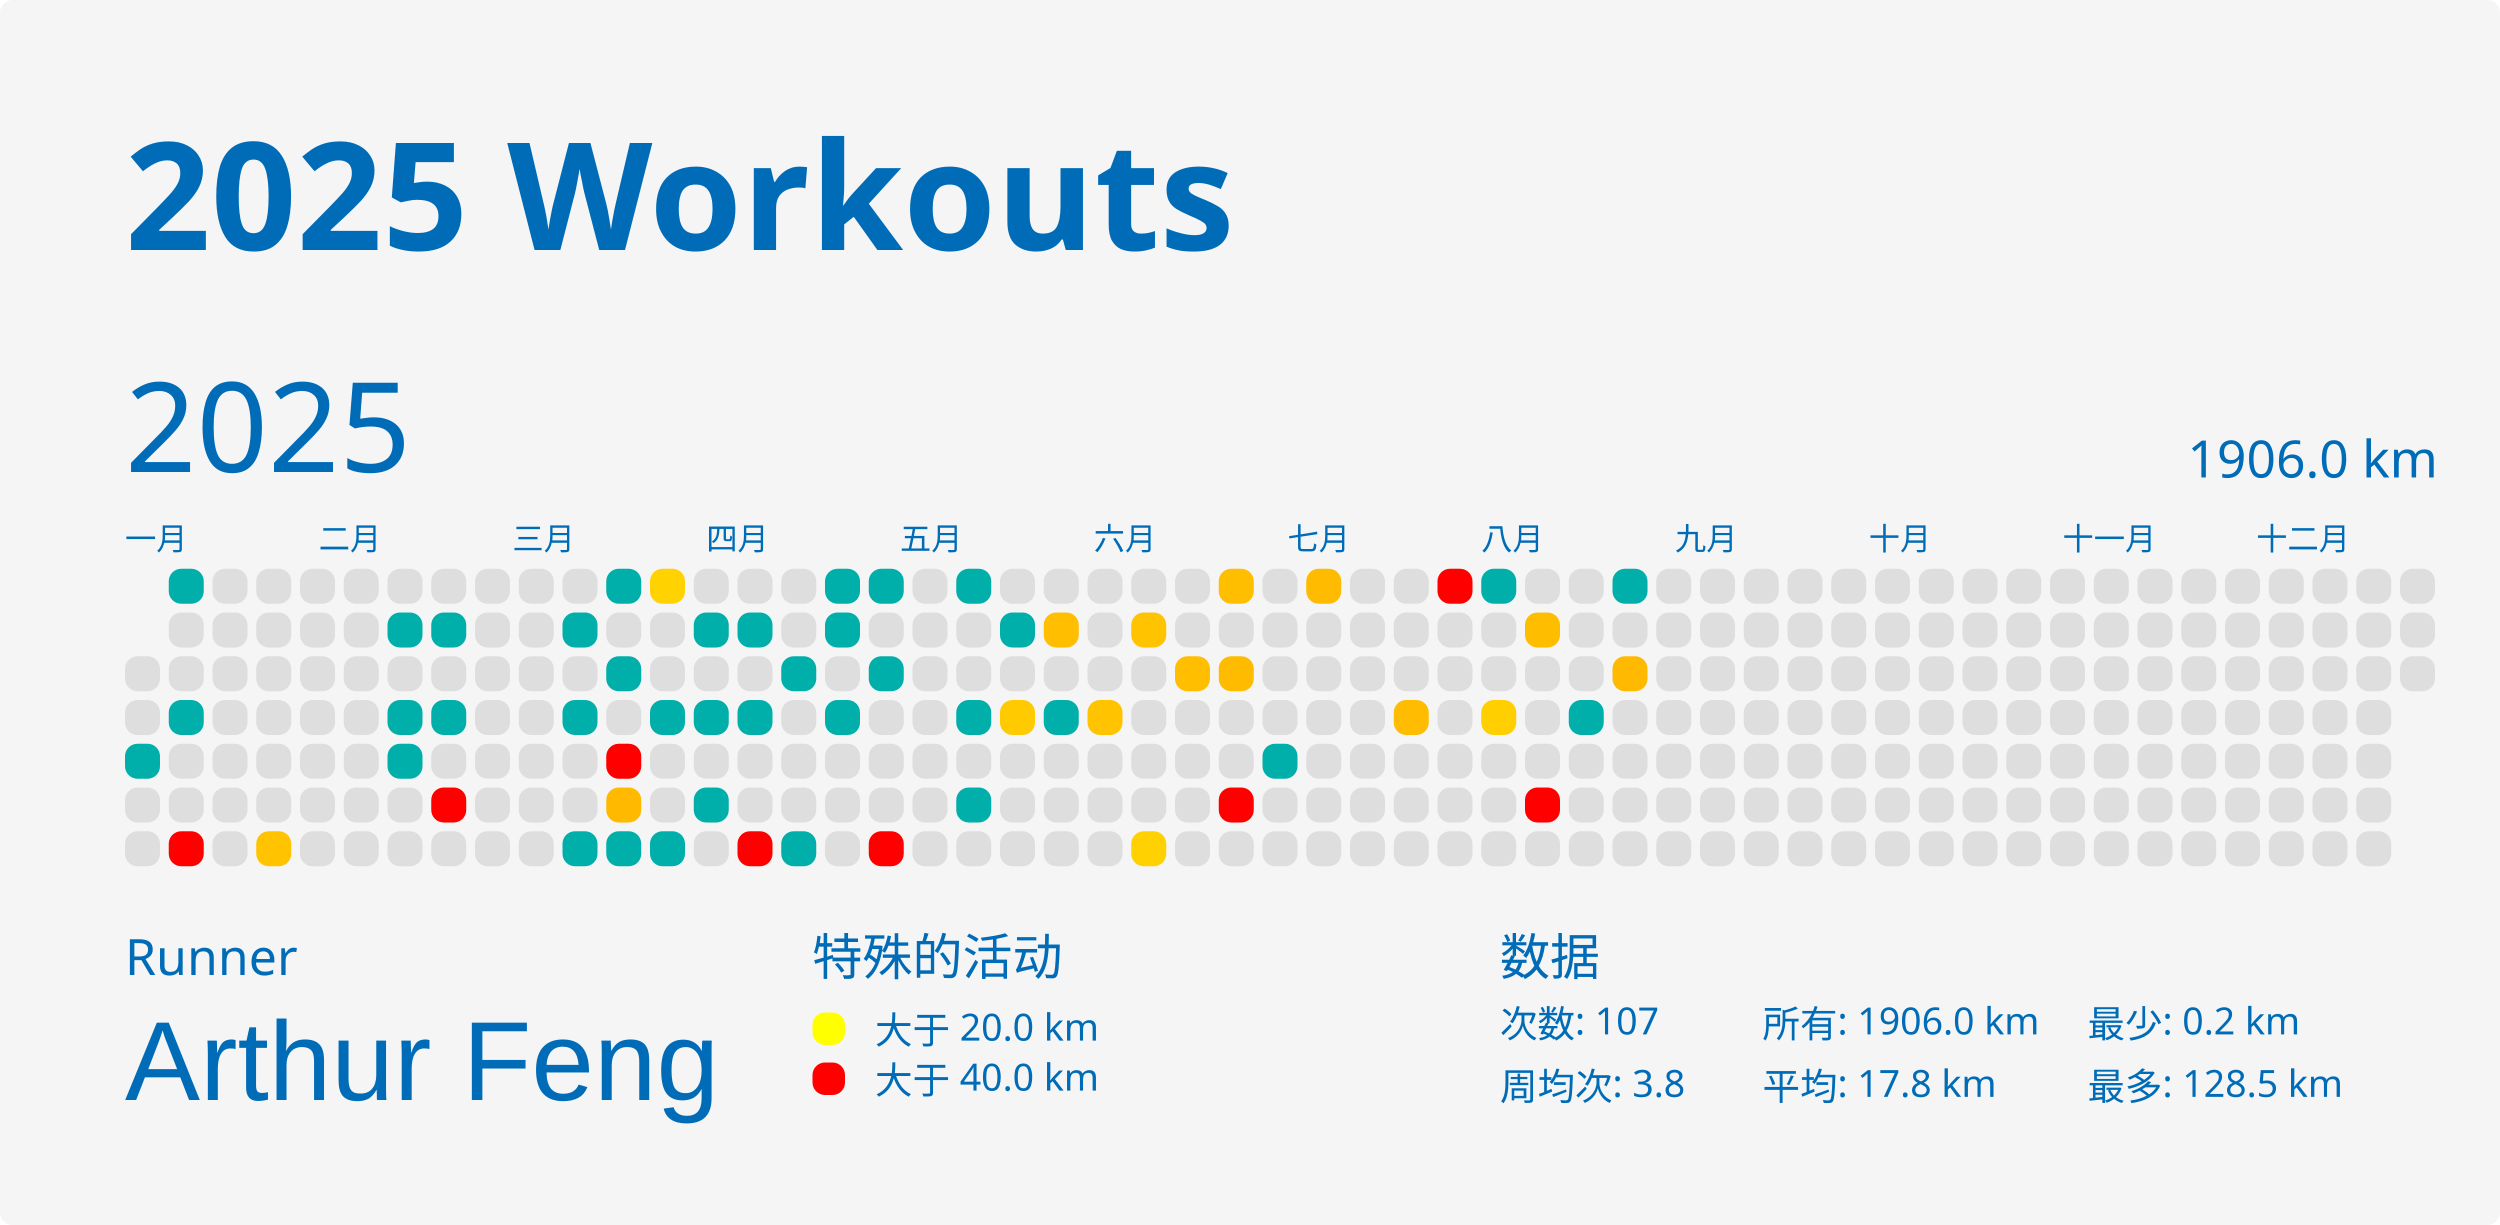
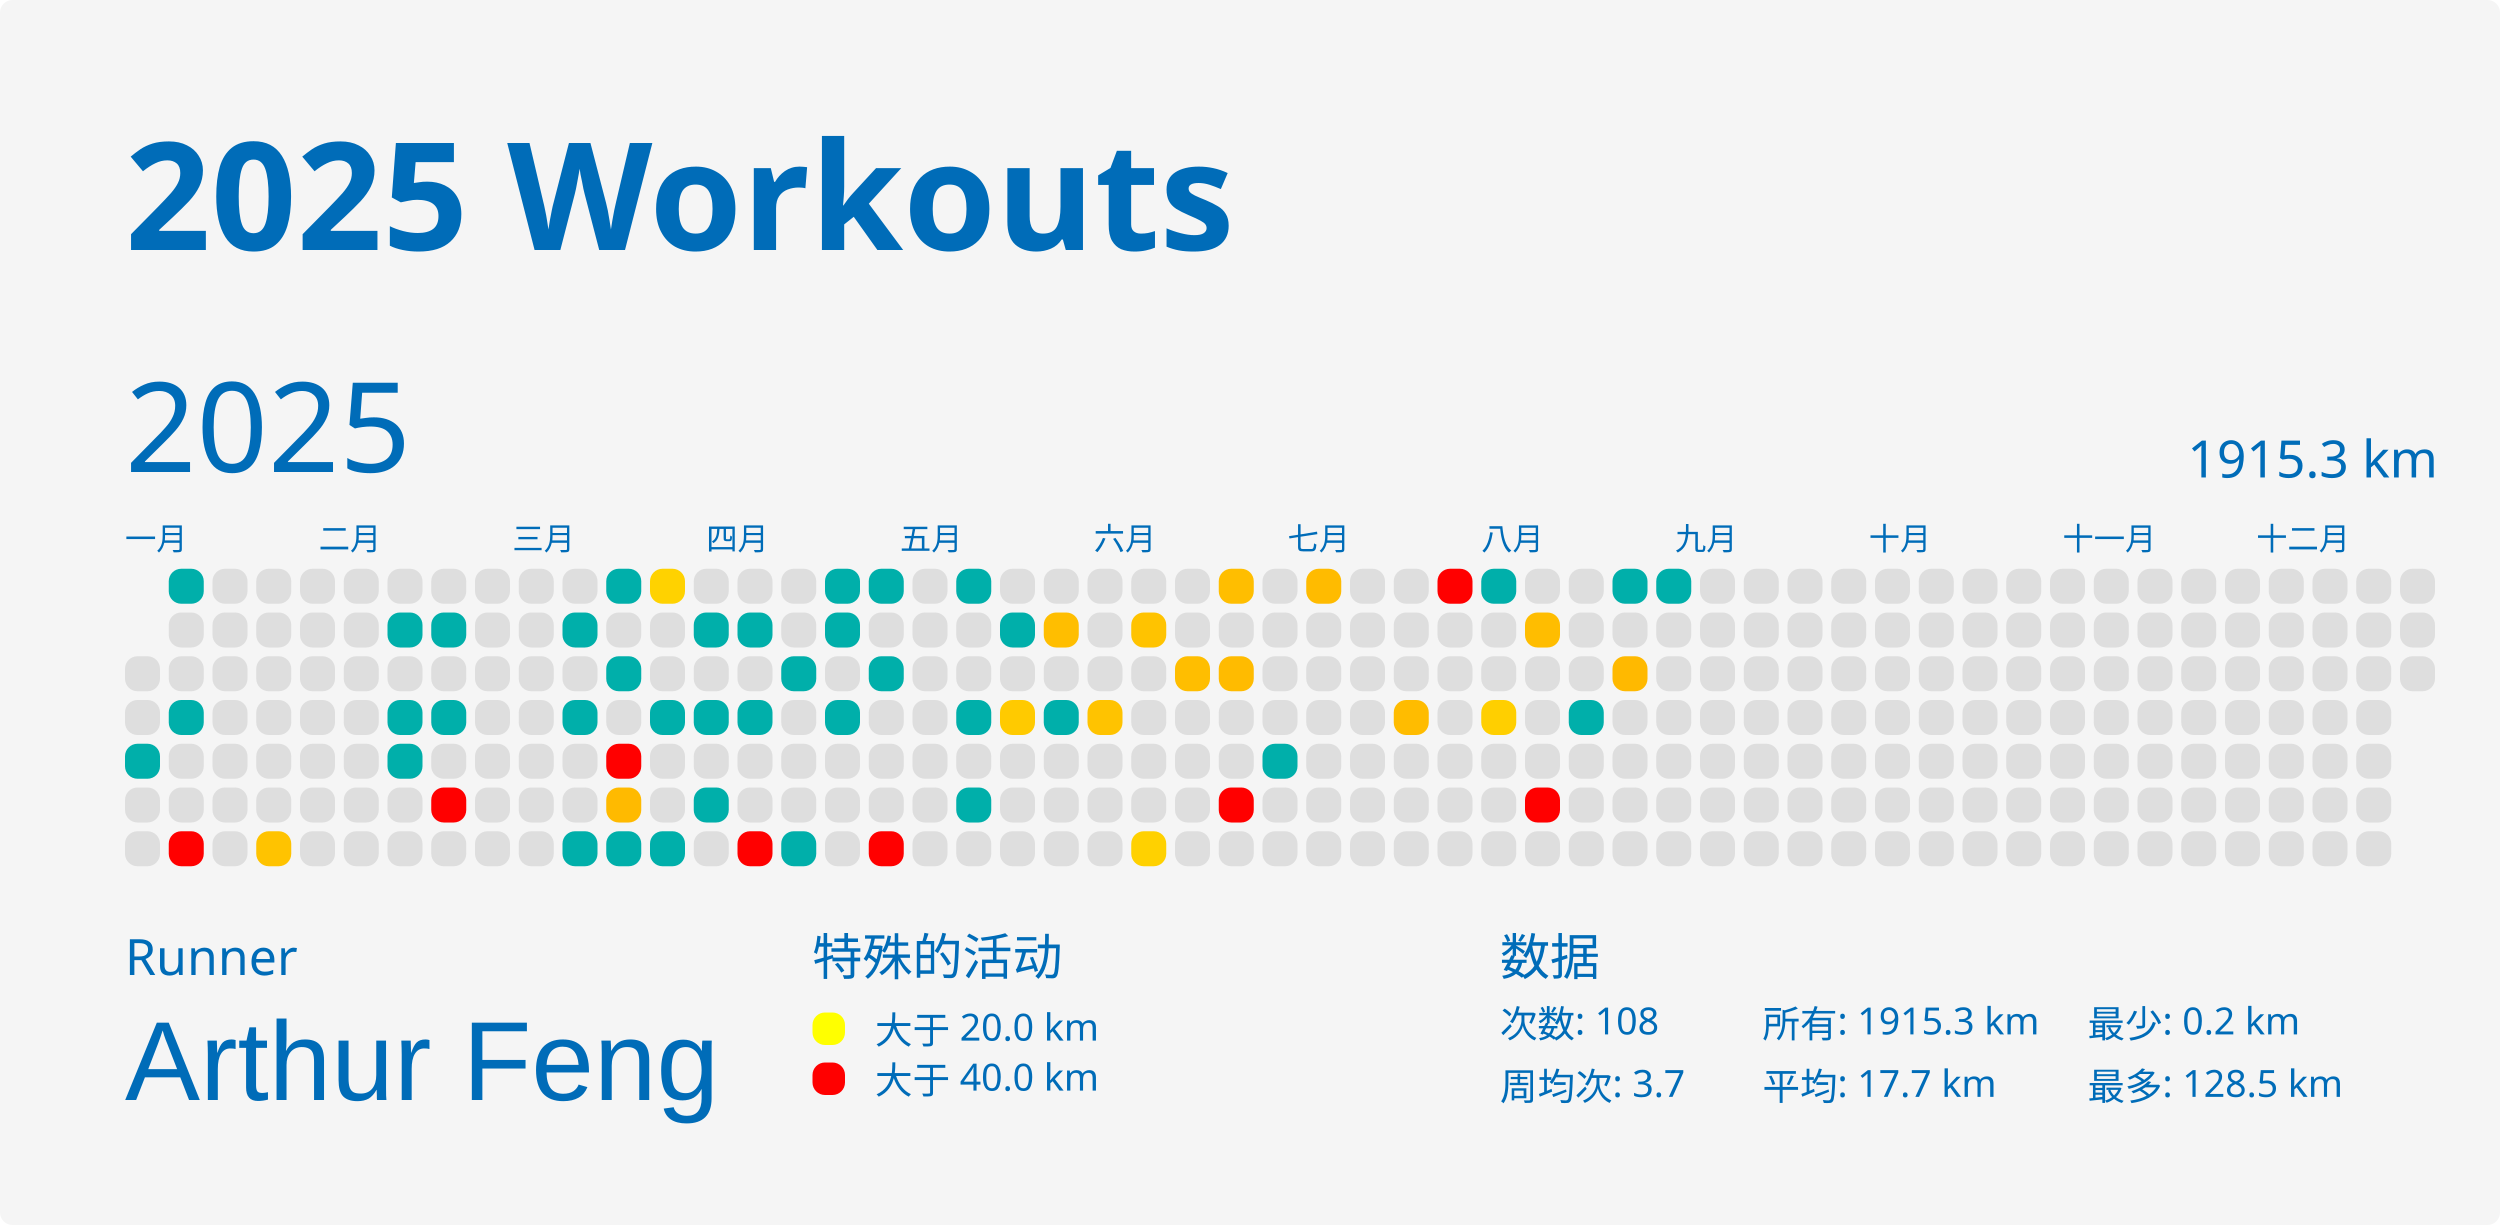
<svg xmlns="http://www.w3.org/2000/svg" baseProfile="full" height="98mm" version="1.1" viewBox="0,0,200,98" width="200mm">
  <defs />
  <rect fill="#f5f5f5" height="98" rx="1" ry="1" width="200" x="0" y="0" />
  <text fill="#006cb8" style="font-size:12px; font-family:MGI-Regular; font-weight:bold;" x="10" y="20">2025 Workouts</text>
  <text fill="#006cb8" style="font-size:4px; font-family:MGI-Regular" x="10" y="78">Runner</text>
  <text fill="#006cb8" style="font-size:9px; font-family:Arial" x="10" y="88">Arthur Feng</text>
  <text fill="#006cb8" style="font-size:4px; font-family:MGI-Regular" x="65" y="78">特殊的活动</text>
  <rect fill="yellow" height="2.6" rx="1" ry="1" width="2.6" x="65" y="81" />
  <text fill="#006cb8" style="font-size:3px; font-family:MGI-Regular" x="70" y="83.5">大于 20.0 km</text>
  <rect fill="red" height="2.6" rx="1" ry="1" width="2.6" x="65" y="85" />
  <text fill="#006cb8" style="font-size:3px; font-family:MGI-Regular" x="70" y="87.5">大于 40.0 km</text>
  <text fill="#006cb8" style="font-size:4px; font-family:MGI-Regular" x="120" y="78">数据</text>
-   <text fill="#006cb8" style="font-size:3px; font-family:MGI-Regular" x="120" y="83">次数: 107</text>
-   <text fill="#006cb8" style="font-size:3px; font-family:MGI-Regular" x="120" y="88">周均次: 3.8</text>
-   <text fill="#006cb8" style="font-size:3px; font-family:MGI-Regular" x="141" y="83">所有: 1906.0 km</text>
-   <text fill="#006cb8" style="font-size:3px; font-family:MGI-Regular" x="141" y="88">平均: 17.8 km</text>
+   <text fill="#006cb8" style="font-size:3px; font-family:MGI-Regular" x="120" y="83">次数: 108</text>
+   <text fill="#006cb8" style="font-size:3px; font-family:MGI-Regular" x="120" y="88">周均次: 3.7</text>
+   <text fill="#006cb8" style="font-size:3px; font-family:MGI-Regular" x="141" y="83">所有: 1915.3 km</text>
+   <text fill="#006cb8" style="font-size:3px; font-family:MGI-Regular" x="141" y="88">平均: 17.7 km</text>
  <text fill="#006cb8" style="font-size:3px; font-family:MGI-Regular" x="167" y="83">最少: 0.2 km</text>
  <text fill="#006cb8" style="font-size:3px; font-family:MGI-Regular" x="167" y="88">最多: 128.5 km</text>
  <text dominant-baseline="hanging" fill="#006cb8" style="font-size:10.0px; font-family:MGI-Regular;" x="10" y="30">2025</text>
-   <text dominant-baseline="hanging" fill="#006cb8" style="font-size:4.125px; font-family:MGI-Regular;" x="175" y="35">1906.0 km</text>
+   <text dominant-baseline="hanging" fill="#006cb8" style="font-size:4.125px; font-family:MGI-Regular;" x="175" y="35">1915.3 km</text>
  <text fill="#006cb8" style="font-size:2.5px; font-family:MGI-Regular" x="10.0" y="44">一月</text>
  <text fill="#006cb8" style="font-size:2.5px; font-family:MGI-Regular" x="25.5" y="44">二月</text>
  <text fill="#006cb8" style="font-size:2.5px; font-family:MGI-Regular" x="41.0" y="44">三月</text>
  <text fill="#006cb8" style="font-size:2.5px; font-family:MGI-Regular" x="56.5" y="44">四月</text>
  <text fill="#006cb8" style="font-size:2.5px; font-family:MGI-Regular" x="72.0" y="44">五月</text>
  <text fill="#006cb8" style="font-size:2.5px; font-family:MGI-Regular" x="87.5" y="44">六月</text>
  <text fill="#006cb8" style="font-size:2.5px; font-family:MGI-Regular" x="103.0" y="44">七月</text>
  <text fill="#006cb8" style="font-size:2.5px; font-family:MGI-Regular" x="118.5" y="44">八月</text>
  <text fill="#006cb8" style="font-size:2.5px; font-family:MGI-Regular" x="134.0" y="44">九月</text>
  <text fill="#006cb8" style="font-size:2.5px; font-family:MGI-Regular" x="149.5" y="44">十月</text>
  <text fill="#006cb8" style="font-size:2.5px; font-family:MGI-Regular" x="165.0" y="44">十一月</text>
  <text fill="#006cb8" style="font-size:2.5px; font-family:MGI-Regular" x="180.5" y="44">十二月</text>
  <rect fill="#dedede" height="2.8" rx="1" ry="1" width="2.8" x="10.0" y="52.5" />
  <rect fill="#dedede" height="2.8" rx="1" ry="1" width="2.8" x="10.0" y="56.0" />
  <rect fill="#00afaa" height="2.8" rx="1" ry="1" width="2.8" x="10.0" y="59.5" />
  <rect fill="#dedede" height="2.8" rx="1" ry="1" width="2.8" x="10.0" y="63.0" />
  <rect fill="#dedede" height="2.8" rx="1" ry="1" width="2.8" x="10.0" y="66.5" />
  <rect fill="#00afaa" height="2.8" rx="1" ry="1" width="2.8" x="13.5" y="45.5" />
  <rect fill="#dedede" height="2.8" rx="1" ry="1" width="2.8" x="13.5" y="49.0" />
  <rect fill="#dedede" height="2.8" rx="1" ry="1" width="2.8" x="13.5" y="52.5" />
  <rect fill="#00afaa" height="2.8" rx="1" ry="1" width="2.8" x="13.5" y="56.0" />
  <rect fill="#dedede" height="2.8" rx="1" ry="1" width="2.8" x="13.5" y="59.5" />
  <rect fill="#dedede" height="2.8" rx="1" ry="1" width="2.8" x="13.5" y="63.0" />
  <rect fill="red" height="2.8" rx="1" ry="1" width="2.8" x="13.5" y="66.5" />
  <rect fill="#dedede" height="2.8" rx="1" ry="1" width="2.8" x="17.0" y="45.5" />
  <rect fill="#dedede" height="2.8" rx="1" ry="1" width="2.8" x="17.0" y="49.0" />
  <rect fill="#dedede" height="2.8" rx="1" ry="1" width="2.8" x="17.0" y="52.5" />
  <rect fill="#dedede" height="2.8" rx="1" ry="1" width="2.8" x="17.0" y="56.0" />
  <rect fill="#dedede" height="2.8" rx="1" ry="1" width="2.8" x="17.0" y="59.5" />
  <rect fill="#dedede" height="2.8" rx="1" ry="1" width="2.8" x="17.0" y="63.0" />
  <rect fill="#dedede" height="2.8" rx="1" ry="1" width="2.8" x="17.0" y="66.5" />
  <rect fill="#dedede" height="2.8" rx="1" ry="1" width="2.8" x="20.5" y="45.5" />
  <rect fill="#dedede" height="2.8" rx="1" ry="1" width="2.8" x="20.5" y="49.0" />
  <rect fill="#dedede" height="2.8" rx="1" ry="1" width="2.8" x="20.5" y="52.5" />
  <rect fill="#dedede" height="2.8" rx="1" ry="1" width="2.8" x="20.5" y="56.0" />
  <rect fill="#dedede" height="2.8" rx="1" ry="1" width="2.8" x="20.5" y="59.5" />
  <rect fill="#dedede" height="2.8" rx="1" ry="1" width="2.8" x="20.5" y="63.0" />
  <rect fill="#ffc300" height="2.8" rx="1" ry="1" width="2.8" x="20.5" y="66.5" />
  <rect fill="#dedede" height="2.8" rx="1" ry="1" width="2.8" x="24.0" y="45.5" />
  <rect fill="#dedede" height="2.8" rx="1" ry="1" width="2.8" x="24.0" y="49.0" />
  <rect fill="#dedede" height="2.8" rx="1" ry="1" width="2.8" x="24.0" y="52.5" />
  <rect fill="#dedede" height="2.8" rx="1" ry="1" width="2.8" x="24.0" y="56.0" />
  <rect fill="#dedede" height="2.8" rx="1" ry="1" width="2.8" x="24.0" y="59.5" />
  <rect fill="#dedede" height="2.8" rx="1" ry="1" width="2.8" x="24.0" y="63.0" />
  <rect fill="#dedede" height="2.8" rx="1" ry="1" width="2.8" x="24.0" y="66.5" />
  <rect fill="#dedede" height="2.8" rx="1" ry="1" width="2.8" x="27.5" y="45.5" />
  <rect fill="#dedede" height="2.8" rx="1" ry="1" width="2.8" x="27.5" y="49.0" />
  <rect fill="#dedede" height="2.8" rx="1" ry="1" width="2.8" x="27.5" y="52.5" />
  <rect fill="#dedede" height="2.8" rx="1" ry="1" width="2.8" x="27.5" y="56.0" />
  <rect fill="#dedede" height="2.8" rx="1" ry="1" width="2.8" x="27.5" y="59.5" />
  <rect fill="#dedede" height="2.8" rx="1" ry="1" width="2.8" x="27.5" y="63.0" />
  <rect fill="#dedede" height="2.8" rx="1" ry="1" width="2.8" x="27.5" y="66.5" />
  <rect fill="#dedede" height="2.8" rx="1" ry="1" width="2.8" x="31.0" y="45.5" />
  <rect fill="#00afaa" height="2.8" rx="1" ry="1" width="2.8" x="31.0" y="49.0" />
  <rect fill="#dedede" height="2.8" rx="1" ry="1" width="2.8" x="31.0" y="52.5" />
  <rect fill="#00afaa" height="2.8" rx="1" ry="1" width="2.8" x="31.0" y="56.0" />
  <rect fill="#00afaa" height="2.8" rx="1" ry="1" width="2.8" x="31.0" y="59.5" />
  <rect fill="#dedede" height="2.8" rx="1" ry="1" width="2.8" x="31.0" y="63.0" />
  <rect fill="#dedede" height="2.8" rx="1" ry="1" width="2.8" x="31.0" y="66.5" />
  <rect fill="#dedede" height="2.8" rx="1" ry="1" width="2.8" x="34.5" y="45.5" />
  <rect fill="#00afaa" height="2.8" rx="1" ry="1" width="2.8" x="34.5" y="49.0" />
  <rect fill="#dedede" height="2.8" rx="1" ry="1" width="2.8" x="34.5" y="52.5" />
  <rect fill="#00afaa" height="2.8" rx="1" ry="1" width="2.8" x="34.5" y="56.0" />
  <rect fill="#dedede" height="2.8" rx="1" ry="1" width="2.8" x="34.5" y="59.5" />
  <rect fill="red" height="2.8" rx="1" ry="1" width="2.8" x="34.5" y="63.0" />
  <rect fill="#dedede" height="2.8" rx="1" ry="1" width="2.8" x="34.5" y="66.5" />
  <rect fill="#dedede" height="2.8" rx="1" ry="1" width="2.8" x="38.0" y="45.5" />
  <rect fill="#dedede" height="2.8" rx="1" ry="1" width="2.8" x="38.0" y="49.0" />
  <rect fill="#dedede" height="2.8" rx="1" ry="1" width="2.8" x="38.0" y="52.5" />
  <rect fill="#dedede" height="2.8" rx="1" ry="1" width="2.8" x="38.0" y="56.0" />
  <rect fill="#dedede" height="2.8" rx="1" ry="1" width="2.8" x="38.0" y="59.5" />
  <rect fill="#dedede" height="2.8" rx="1" ry="1" width="2.8" x="38.0" y="63.0" />
  <rect fill="#dedede" height="2.8" rx="1" ry="1" width="2.8" x="38.0" y="66.5" />
  <rect fill="#dedede" height="2.8" rx="1" ry="1" width="2.8" x="41.5" y="45.5" />
  <rect fill="#dedede" height="2.8" rx="1" ry="1" width="2.8" x="41.5" y="49.0" />
  <rect fill="#dedede" height="2.8" rx="1" ry="1" width="2.8" x="41.5" y="52.5" />
  <rect fill="#dedede" height="2.8" rx="1" ry="1" width="2.8" x="41.5" y="56.0" />
  <rect fill="#dedede" height="2.8" rx="1" ry="1" width="2.8" x="41.5" y="59.5" />
  <rect fill="#dedede" height="2.8" rx="1" ry="1" width="2.8" x="41.5" y="63.0" />
  <rect fill="#dedede" height="2.8" rx="1" ry="1" width="2.8" x="41.5" y="66.5" />
  <rect fill="#dedede" height="2.8" rx="1" ry="1" width="2.8" x="45.0" y="45.5" />
  <rect fill="#00afaa" height="2.8" rx="1" ry="1" width="2.8" x="45.0" y="49.0" />
  <rect fill="#dedede" height="2.8" rx="1" ry="1" width="2.8" x="45.0" y="52.5" />
  <rect fill="#00afaa" height="2.8" rx="1" ry="1" width="2.8" x="45.0" y="56.0" />
  <rect fill="#dedede" height="2.8" rx="1" ry="1" width="2.8" x="45.0" y="59.5" />
  <rect fill="#dedede" height="2.8" rx="1" ry="1" width="2.8" x="45.0" y="63.0" />
  <rect fill="#00afaa" height="2.8" rx="1" ry="1" width="2.8" x="45.0" y="66.5" />
  <rect fill="#00afaa" height="2.8" rx="1" ry="1" width="2.8" x="48.5" y="45.5" />
  <rect fill="#dedede" height="2.8" rx="1" ry="1" width="2.8" x="48.5" y="49.0" />
  <rect fill="#00afaa" height="2.8" rx="1" ry="1" width="2.8" x="48.5" y="52.5" />
  <rect fill="#dedede" height="2.8" rx="1" ry="1" width="2.8" x="48.5" y="56.0" />
  <rect fill="red" height="2.8" rx="1" ry="1" width="2.8" x="48.5" y="59.5" />
  <rect fill="#ffba00" height="2.8" rx="1" ry="1" width="2.8" x="48.5" y="63.0" />
  <rect fill="#00afaa" height="2.8" rx="1" ry="1" width="2.8" x="48.5" y="66.5" />
  <rect fill="#ffd200" height="2.8" rx="1" ry="1" width="2.8" x="52.0" y="45.5" />
  <rect fill="#dedede" height="2.8" rx="1" ry="1" width="2.8" x="52.0" y="49.0" />
  <rect fill="#dedede" height="2.8" rx="1" ry="1" width="2.8" x="52.0" y="52.5" />
  <rect fill="#00afaa" height="2.8" rx="1" ry="1" width="2.8" x="52.0" y="56.0" />
  <rect fill="#dedede" height="2.8" rx="1" ry="1" width="2.8" x="52.0" y="59.5" />
  <rect fill="#dedede" height="2.8" rx="1" ry="1" width="2.8" x="52.0" y="63.0" />
  <rect fill="#00afaa" height="2.8" rx="1" ry="1" width="2.8" x="52.0" y="66.5" />
  <rect fill="#dedede" height="2.8" rx="1" ry="1" width="2.8" x="55.5" y="45.5" />
  <rect fill="#00afaa" height="2.8" rx="1" ry="1" width="2.8" x="55.5" y="49.0" />
  <rect fill="#dedede" height="2.8" rx="1" ry="1" width="2.8" x="55.5" y="52.5" />
  <rect fill="#00afaa" height="2.8" rx="1" ry="1" width="2.8" x="55.5" y="56.0" />
  <rect fill="#dedede" height="2.8" rx="1" ry="1" width="2.8" x="55.5" y="59.5" />
  <rect fill="#00afaa" height="2.8" rx="1" ry="1" width="2.8" x="55.5" y="63.0" />
  <rect fill="#dedede" height="2.8" rx="1" ry="1" width="2.8" x="55.5" y="66.5" />
  <rect fill="#dedede" height="2.8" rx="1" ry="1" width="2.8" x="59.0" y="45.5" />
  <rect fill="#00afaa" height="2.8" rx="1" ry="1" width="2.8" x="59.0" y="49.0" />
  <rect fill="#dedede" height="2.8" rx="1" ry="1" width="2.8" x="59.0" y="52.5" />
  <rect fill="#00afaa" height="2.8" rx="1" ry="1" width="2.8" x="59.0" y="56.0" />
  <rect fill="#dedede" height="2.8" rx="1" ry="1" width="2.8" x="59.0" y="59.5" />
  <rect fill="#dedede" height="2.8" rx="1" ry="1" width="2.8" x="59.0" y="63.0" />
  <rect fill="red" height="2.8" rx="1" ry="1" width="2.8" x="59.0" y="66.5" />
  <rect fill="#dedede" height="2.8" rx="1" ry="1" width="2.8" x="62.5" y="45.5" />
  <rect fill="#dedede" height="2.8" rx="1" ry="1" width="2.8" x="62.5" y="49.0" />
  <rect fill="#00afaa" height="2.8" rx="1" ry="1" width="2.8" x="62.5" y="52.5" />
  <rect fill="#dedede" height="2.8" rx="1" ry="1" width="2.8" x="62.5" y="56.0" />
  <rect fill="#dedede" height="2.8" rx="1" ry="1" width="2.8" x="62.5" y="59.5" />
  <rect fill="#dedede" height="2.8" rx="1" ry="1" width="2.8" x="62.5" y="63.0" />
  <rect fill="#00afaa" height="2.8" rx="1" ry="1" width="2.8" x="62.5" y="66.5" />
  <rect fill="#00afaa" height="2.8" rx="1" ry="1" width="2.8" x="66.0" y="45.5" />
  <rect fill="#00afaa" height="2.8" rx="1" ry="1" width="2.8" x="66.0" y="49.0" />
  <rect fill="#dedede" height="2.8" rx="1" ry="1" width="2.8" x="66.0" y="52.5" />
  <rect fill="#00afaa" height="2.8" rx="1" ry="1" width="2.8" x="66.0" y="56.0" />
  <rect fill="#dedede" height="2.8" rx="1" ry="1" width="2.8" x="66.0" y="59.5" />
  <rect fill="#dedede" height="2.8" rx="1" ry="1" width="2.8" x="66.0" y="63.0" />
  <rect fill="#dedede" height="2.8" rx="1" ry="1" width="2.8" x="66.0" y="66.5" />
  <rect fill="#00afaa" height="2.8" rx="1" ry="1" width="2.8" x="69.5" y="45.5" />
  <rect fill="#dedede" height="2.8" rx="1" ry="1" width="2.8" x="69.5" y="49.0" />
  <rect fill="#00afaa" height="2.8" rx="1" ry="1" width="2.8" x="69.5" y="52.5" />
  <rect fill="#dedede" height="2.8" rx="1" ry="1" width="2.8" x="69.5" y="56.0" />
  <rect fill="#dedede" height="2.8" rx="1" ry="1" width="2.8" x="69.5" y="59.5" />
  <rect fill="#dedede" height="2.8" rx="1" ry="1" width="2.8" x="69.5" y="63.0" />
  <rect fill="red" height="2.8" rx="1" ry="1" width="2.8" x="69.5" y="66.5" />
  <rect fill="#dedede" height="2.8" rx="1" ry="1" width="2.8" x="73.0" y="45.5" />
  <rect fill="#dedede" height="2.8" rx="1" ry="1" width="2.8" x="73.0" y="49.0" />
  <rect fill="#dedede" height="2.8" rx="1" ry="1" width="2.8" x="73.0" y="52.5" />
  <rect fill="#dedede" height="2.8" rx="1" ry="1" width="2.8" x="73.0" y="56.0" />
  <rect fill="#dedede" height="2.8" rx="1" ry="1" width="2.8" x="73.0" y="59.5" />
  <rect fill="#dedede" height="2.8" rx="1" ry="1" width="2.8" x="73.0" y="63.0" />
  <rect fill="#dedede" height="2.8" rx="1" ry="1" width="2.8" x="73.0" y="66.5" />
  <rect fill="#00afaa" height="2.8" rx="1" ry="1" width="2.8" x="76.5" y="45.5" />
  <rect fill="#dedede" height="2.8" rx="1" ry="1" width="2.8" x="76.5" y="49.0" />
  <rect fill="#dedede" height="2.8" rx="1" ry="1" width="2.8" x="76.5" y="52.5" />
  <rect fill="#00afaa" height="2.8" rx="1" ry="1" width="2.8" x="76.5" y="56.0" />
  <rect fill="#dedede" height="2.8" rx="1" ry="1" width="2.8" x="76.5" y="59.5" />
  <rect fill="#00afaa" height="2.8" rx="1" ry="1" width="2.8" x="76.5" y="63.0" />
  <rect fill="#dedede" height="2.8" rx="1" ry="1" width="2.8" x="76.5" y="66.5" />
  <rect fill="#dedede" height="2.8" rx="1" ry="1" width="2.8" x="80.0" y="45.5" />
  <rect fill="#00afaa" height="2.8" rx="1" ry="1" width="2.8" x="80.0" y="49.0" />
  <rect fill="#dedede" height="2.8" rx="1" ry="1" width="2.8" x="80.0" y="52.5" />
  <rect fill="#ffca00" height="2.8" rx="1" ry="1" width="2.8" x="80.0" y="56.0" />
  <rect fill="#dedede" height="2.8" rx="1" ry="1" width="2.8" x="80.0" y="59.5" />
  <rect fill="#dedede" height="2.8" rx="1" ry="1" width="2.8" x="80.0" y="63.0" />
  <rect fill="#dedede" height="2.8" rx="1" ry="1" width="2.8" x="80.0" y="66.5" />
  <rect fill="#dedede" height="2.8" rx="1" ry="1" width="2.8" x="83.5" y="45.5" />
  <rect fill="#ffbe00" height="2.8" rx="1" ry="1" width="2.8" x="83.5" y="49.0" />
  <rect fill="#dedede" height="2.8" rx="1" ry="1" width="2.8" x="83.5" y="52.5" />
  <rect fill="#00afaa" height="2.8" rx="1" ry="1" width="2.8" x="83.5" y="56.0" />
  <rect fill="#dedede" height="2.8" rx="1" ry="1" width="2.8" x="83.5" y="59.5" />
  <rect fill="#dedede" height="2.8" rx="1" ry="1" width="2.8" x="83.5" y="63.0" />
  <rect fill="#dedede" height="2.8" rx="1" ry="1" width="2.8" x="83.5" y="66.5" />
  <rect fill="#dedede" height="2.8" rx="1" ry="1" width="2.8" x="87.0" y="45.5" />
  <rect fill="#dedede" height="2.8" rx="1" ry="1" width="2.8" x="87.0" y="49.0" />
  <rect fill="#dedede" height="2.8" rx="1" ry="1" width="2.8" x="87.0" y="52.5" />
  <rect fill="#ffc300" height="2.8" rx="1" ry="1" width="2.8" x="87.0" y="56.0" />
  <rect fill="#dedede" height="2.8" rx="1" ry="1" width="2.8" x="87.0" y="59.5" />
  <rect fill="#dedede" height="2.8" rx="1" ry="1" width="2.8" x="87.0" y="63.0" />
  <rect fill="#dedede" height="2.8" rx="1" ry="1" width="2.8" x="87.0" y="66.5" />
  <rect fill="#dedede" height="2.8" rx="1" ry="1" width="2.8" x="90.5" y="45.5" />
  <rect fill="#ffc300" height="2.8" rx="1" ry="1" width="2.8" x="90.5" y="49.0" />
  <rect fill="#dedede" height="2.8" rx="1" ry="1" width="2.8" x="90.5" y="52.5" />
  <rect fill="#dedede" height="2.8" rx="1" ry="1" width="2.8" x="90.5" y="56.0" />
  <rect fill="#dedede" height="2.8" rx="1" ry="1" width="2.8" x="90.5" y="59.5" />
  <rect fill="#dedede" height="2.8" rx="1" ry="1" width="2.8" x="90.5" y="63.0" />
  <rect fill="#ffd100" height="2.8" rx="1" ry="1" width="2.8" x="90.5" y="66.5" />
  <rect fill="#dedede" height="2.8" rx="1" ry="1" width="2.8" x="94.0" y="45.5" />
  <rect fill="#dedede" height="2.8" rx="1" ry="1" width="2.8" x="94.0" y="49.0" />
  <rect fill="#ffbe00" height="2.8" rx="1" ry="1" width="2.8" x="94.0" y="52.5" />
  <rect fill="#dedede" height="2.8" rx="1" ry="1" width="2.8" x="94.0" y="56.0" />
  <rect fill="#dedede" height="2.8" rx="1" ry="1" width="2.8" x="94.0" y="59.5" />
  <rect fill="#dedede" height="2.8" rx="1" ry="1" width="2.8" x="94.0" y="63.0" />
  <rect fill="#dedede" height="2.8" rx="1" ry="1" width="2.8" x="94.0" y="66.5" />
  <rect fill="#ffbe00" height="2.8" rx="1" ry="1" width="2.8" x="97.5" y="45.5" />
  <rect fill="#dedede" height="2.8" rx="1" ry="1" width="2.8" x="97.5" y="49.0" />
  <rect fill="#ffbb00" height="2.8" rx="1" ry="1" width="2.8" x="97.5" y="52.5" />
  <rect fill="#dedede" height="2.8" rx="1" ry="1" width="2.8" x="97.5" y="56.0" />
  <rect fill="#dedede" height="2.8" rx="1" ry="1" width="2.8" x="97.5" y="59.5" />
  <rect fill="red" height="2.8" rx="1" ry="1" width="2.8" x="97.5" y="63.0" />
  <rect fill="#dedede" height="2.8" rx="1" ry="1" width="2.8" x="97.5" y="66.5" />
  <rect fill="#dedede" height="2.8" rx="1" ry="1" width="2.8" x="101.0" y="45.5" />
  <rect fill="#dedede" height="2.8" rx="1" ry="1" width="2.8" x="101.0" y="49.0" />
  <rect fill="#dedede" height="2.8" rx="1" ry="1" width="2.8" x="101.0" y="52.5" />
  <rect fill="#dedede" height="2.8" rx="1" ry="1" width="2.8" x="101.0" y="56.0" />
  <rect fill="#00afaa" height="2.8" rx="1" ry="1" width="2.8" x="101.0" y="59.5" />
  <rect fill="#dedede" height="2.8" rx="1" ry="1" width="2.8" x="101.0" y="63.0" />
  <rect fill="#dedede" height="2.8" rx="1" ry="1" width="2.8" x="101.0" y="66.5" />
  <rect fill="#ffbb00" height="2.8" rx="1" ry="1" width="2.8" x="104.5" y="45.5" />
  <rect fill="#dedede" height="2.8" rx="1" ry="1" width="2.8" x="104.5" y="49.0" />
  <rect fill="#dedede" height="2.8" rx="1" ry="1" width="2.8" x="104.5" y="52.5" />
  <rect fill="#dedede" height="2.8" rx="1" ry="1" width="2.8" x="104.5" y="56.0" />
  <rect fill="#dedede" height="2.8" rx="1" ry="1" width="2.8" x="104.5" y="59.5" />
  <rect fill="#dedede" height="2.8" rx="1" ry="1" width="2.8" x="104.5" y="63.0" />
  <rect fill="#dedede" height="2.8" rx="1" ry="1" width="2.8" x="104.5" y="66.5" />
  <rect fill="#dedede" height="2.8" rx="1" ry="1" width="2.8" x="108.0" y="45.5" />
  <rect fill="#dedede" height="2.8" rx="1" ry="1" width="2.8" x="108.0" y="49.0" />
  <rect fill="#dedede" height="2.8" rx="1" ry="1" width="2.8" x="108.0" y="52.5" />
  <rect fill="#dedede" height="2.8" rx="1" ry="1" width="2.8" x="108.0" y="56.0" />
  <rect fill="#dedede" height="2.8" rx="1" ry="1" width="2.8" x="108.0" y="59.5" />
  <rect fill="#dedede" height="2.8" rx="1" ry="1" width="2.8" x="108.0" y="63.0" />
  <rect fill="#dedede" height="2.8" rx="1" ry="1" width="2.8" x="108.0" y="66.5" />
  <rect fill="#dedede" height="2.8" rx="1" ry="1" width="2.8" x="111.5" y="45.5" />
  <rect fill="#dedede" height="2.8" rx="1" ry="1" width="2.8" x="111.5" y="49.0" />
  <rect fill="#dedede" height="2.8" rx="1" ry="1" width="2.8" x="111.5" y="52.5" />
  <rect fill="#ffbc00" height="2.8" rx="1" ry="1" width="2.8" x="111.5" y="56.0" />
  <rect fill="#dedede" height="2.8" rx="1" ry="1" width="2.8" x="111.5" y="59.5" />
  <rect fill="#dedede" height="2.8" rx="1" ry="1" width="2.8" x="111.5" y="63.0" />
  <rect fill="#dedede" height="2.8" rx="1" ry="1" width="2.8" x="111.5" y="66.5" />
  <rect fill="red" height="2.8" rx="1" ry="1" width="2.8" x="115.0" y="45.5" />
  <rect fill="#dedede" height="2.8" rx="1" ry="1" width="2.8" x="115.0" y="49.0" />
  <rect fill="#dedede" height="2.8" rx="1" ry="1" width="2.8" x="115.0" y="52.5" />
  <rect fill="#dedede" height="2.8" rx="1" ry="1" width="2.8" x="115.0" y="56.0" />
  <rect fill="#dedede" height="2.8" rx="1" ry="1" width="2.8" x="115.0" y="59.5" />
  <rect fill="#dedede" height="2.8" rx="1" ry="1" width="2.8" x="115.0" y="63.0" />
  <rect fill="#dedede" height="2.8" rx="1" ry="1" width="2.8" x="115.0" y="66.5" />
  <rect fill="#00afaa" height="2.8" rx="1" ry="1" width="2.8" x="118.5" y="45.5" />
  <rect fill="#dedede" height="2.8" rx="1" ry="1" width="2.8" x="118.5" y="49.0" />
  <rect fill="#dedede" height="2.8" rx="1" ry="1" width="2.8" x="118.5" y="52.5" />
  <rect fill="#ffcf00" height="2.8" rx="1" ry="1" width="2.8" x="118.5" y="56.0" />
  <rect fill="#dedede" height="2.8" rx="1" ry="1" width="2.8" x="118.5" y="59.5" />
  <rect fill="#dedede" height="2.8" rx="1" ry="1" width="2.8" x="118.5" y="63.0" />
  <rect fill="#dedede" height="2.8" rx="1" ry="1" width="2.8" x="118.5" y="66.5" />
  <rect fill="#dedede" height="2.8" rx="1" ry="1" width="2.8" x="122.0" y="45.5" />
  <rect fill="#ffbd00" height="2.8" rx="1" ry="1" width="2.8" x="122.0" y="49.0" />
  <rect fill="#dedede" height="2.8" rx="1" ry="1" width="2.8" x="122.0" y="52.5" />
  <rect fill="#dedede" height="2.8" rx="1" ry="1" width="2.8" x="122.0" y="56.0" />
  <rect fill="#dedede" height="2.8" rx="1" ry="1" width="2.8" x="122.0" y="59.5" />
  <rect fill="red" height="2.8" rx="1" ry="1" width="2.8" x="122.0" y="63.0" />
  <rect fill="#dedede" height="2.8" rx="1" ry="1" width="2.8" x="122.0" y="66.5" />
  <rect fill="#dedede" height="2.8" rx="1" ry="1" width="2.8" x="125.5" y="45.5" />
  <rect fill="#dedede" height="2.8" rx="1" ry="1" width="2.8" x="125.5" y="49.0" />
  <rect fill="#dedede" height="2.8" rx="1" ry="1" width="2.8" x="125.5" y="52.5" />
  <rect fill="#00afaa" height="2.8" rx="1" ry="1" width="2.8" x="125.5" y="56.0" />
  <rect fill="#dedede" height="2.8" rx="1" ry="1" width="2.8" x="125.5" y="59.5" />
  <rect fill="#dedede" height="2.8" rx="1" ry="1" width="2.8" x="125.5" y="63.0" />
  <rect fill="#dedede" height="2.8" rx="1" ry="1" width="2.8" x="125.5" y="66.5" />
  <rect fill="#00afaa" height="2.8" rx="1" ry="1" width="2.8" x="129.0" y="45.5" />
  <rect fill="#dedede" height="2.8" rx="1" ry="1" width="2.8" x="129.0" y="49.0" />
  <rect fill="#ffb900" height="2.8" rx="1" ry="1" width="2.8" x="129.0" y="52.5" />
  <rect fill="#dedede" height="2.8" rx="1" ry="1" width="2.8" x="129.0" y="56.0" />
  <rect fill="#dedede" height="2.8" rx="1" ry="1" width="2.8" x="129.0" y="59.5" />
  <rect fill="#dedede" height="2.8" rx="1" ry="1" width="2.8" x="129.0" y="63.0" />
  <rect fill="#dedede" height="2.8" rx="1" ry="1" width="2.8" x="129.0" y="66.5" />
-   <rect fill="#dedede" height="2.8" rx="1" ry="1" width="2.8" x="132.5" y="45.5" />
+   <rect fill="#00afaa" height="2.8" rx="1" ry="1" width="2.8" x="132.5" y="45.5" />
  <rect fill="#dedede" height="2.8" rx="1" ry="1" width="2.8" x="132.5" y="49.0" />
  <rect fill="#dedede" height="2.8" rx="1" ry="1" width="2.8" x="132.5" y="52.5" />
  <rect fill="#dedede" height="2.8" rx="1" ry="1" width="2.8" x="132.5" y="56.0" />
  <rect fill="#dedede" height="2.8" rx="1" ry="1" width="2.8" x="132.5" y="59.5" />
  <rect fill="#dedede" height="2.8" rx="1" ry="1" width="2.8" x="132.5" y="63.0" />
  <rect fill="#dedede" height="2.8" rx="1" ry="1" width="2.8" x="132.5" y="66.5" />
  <rect fill="#dedede" height="2.8" rx="1" ry="1" width="2.8" x="136.0" y="45.5" />
  <rect fill="#dedede" height="2.8" rx="1" ry="1" width="2.8" x="136.0" y="49.0" />
  <rect fill="#dedede" height="2.8" rx="1" ry="1" width="2.8" x="136.0" y="52.5" />
  <rect fill="#dedede" height="2.8" rx="1" ry="1" width="2.8" x="136.0" y="56.0" />
  <rect fill="#dedede" height="2.8" rx="1" ry="1" width="2.8" x="136.0" y="59.5" />
  <rect fill="#dedede" height="2.8" rx="1" ry="1" width="2.8" x="136.0" y="63.0" />
  <rect fill="#dedede" height="2.8" rx="1" ry="1" width="2.8" x="136.0" y="66.5" />
  <rect fill="#dedede" height="2.8" rx="1" ry="1" width="2.8" x="139.5" y="45.5" />
  <rect fill="#dedede" height="2.8" rx="1" ry="1" width="2.8" x="139.5" y="49.0" />
  <rect fill="#dedede" height="2.8" rx="1" ry="1" width="2.8" x="139.5" y="52.5" />
  <rect fill="#dedede" height="2.8" rx="1" ry="1" width="2.8" x="139.5" y="56.0" />
  <rect fill="#dedede" height="2.8" rx="1" ry="1" width="2.8" x="139.5" y="59.5" />
  <rect fill="#dedede" height="2.8" rx="1" ry="1" width="2.8" x="139.5" y="63.0" />
  <rect fill="#dedede" height="2.8" rx="1" ry="1" width="2.8" x="139.5" y="66.5" />
  <rect fill="#dedede" height="2.8" rx="1" ry="1" width="2.8" x="143.0" y="45.5" />
  <rect fill="#dedede" height="2.8" rx="1" ry="1" width="2.8" x="143.0" y="49.0" />
  <rect fill="#dedede" height="2.8" rx="1" ry="1" width="2.8" x="143.0" y="52.5" />
  <rect fill="#dedede" height="2.8" rx="1" ry="1" width="2.8" x="143.0" y="56.0" />
  <rect fill="#dedede" height="2.8" rx="1" ry="1" width="2.8" x="143.0" y="59.5" />
  <rect fill="#dedede" height="2.8" rx="1" ry="1" width="2.8" x="143.0" y="63.0" />
  <rect fill="#dedede" height="2.8" rx="1" ry="1" width="2.8" x="143.0" y="66.5" />
  <rect fill="#dedede" height="2.8" rx="1" ry="1" width="2.8" x="146.5" y="45.5" />
  <rect fill="#dedede" height="2.8" rx="1" ry="1" width="2.8" x="146.5" y="49.0" />
  <rect fill="#dedede" height="2.8" rx="1" ry="1" width="2.8" x="146.5" y="52.5" />
  <rect fill="#dedede" height="2.8" rx="1" ry="1" width="2.8" x="146.5" y="56.0" />
  <rect fill="#dedede" height="2.8" rx="1" ry="1" width="2.8" x="146.5" y="59.5" />
  <rect fill="#dedede" height="2.8" rx="1" ry="1" width="2.8" x="146.5" y="63.0" />
  <rect fill="#dedede" height="2.8" rx="1" ry="1" width="2.8" x="146.5" y="66.5" />
  <rect fill="#dedede" height="2.8" rx="1" ry="1" width="2.8" x="150.0" y="45.5" />
  <rect fill="#dedede" height="2.8" rx="1" ry="1" width="2.8" x="150.0" y="49.0" />
  <rect fill="#dedede" height="2.8" rx="1" ry="1" width="2.8" x="150.0" y="52.5" />
  <rect fill="#dedede" height="2.8" rx="1" ry="1" width="2.8" x="150.0" y="56.0" />
  <rect fill="#dedede" height="2.8" rx="1" ry="1" width="2.8" x="150.0" y="59.5" />
  <rect fill="#dedede" height="2.8" rx="1" ry="1" width="2.8" x="150.0" y="63.0" />
  <rect fill="#dedede" height="2.8" rx="1" ry="1" width="2.8" x="150.0" y="66.5" />
  <rect fill="#dedede" height="2.8" rx="1" ry="1" width="2.8" x="153.5" y="45.5" />
  <rect fill="#dedede" height="2.8" rx="1" ry="1" width="2.8" x="153.5" y="49.0" />
  <rect fill="#dedede" height="2.8" rx="1" ry="1" width="2.8" x="153.5" y="52.5" />
  <rect fill="#dedede" height="2.8" rx="1" ry="1" width="2.8" x="153.5" y="56.0" />
  <rect fill="#dedede" height="2.8" rx="1" ry="1" width="2.8" x="153.5" y="59.5" />
  <rect fill="#dedede" height="2.8" rx="1" ry="1" width="2.8" x="153.5" y="63.0" />
  <rect fill="#dedede" height="2.8" rx="1" ry="1" width="2.8" x="153.5" y="66.5" />
  <rect fill="#dedede" height="2.8" rx="1" ry="1" width="2.8" x="157.0" y="45.5" />
  <rect fill="#dedede" height="2.8" rx="1" ry="1" width="2.8" x="157.0" y="49.0" />
  <rect fill="#dedede" height="2.8" rx="1" ry="1" width="2.8" x="157.0" y="52.5" />
  <rect fill="#dedede" height="2.8" rx="1" ry="1" width="2.8" x="157.0" y="56.0" />
  <rect fill="#dedede" height="2.8" rx="1" ry="1" width="2.8" x="157.0" y="59.5" />
  <rect fill="#dedede" height="2.8" rx="1" ry="1" width="2.8" x="157.0" y="63.0" />
  <rect fill="#dedede" height="2.8" rx="1" ry="1" width="2.8" x="157.0" y="66.5" />
  <rect fill="#dedede" height="2.8" rx="1" ry="1" width="2.8" x="160.5" y="45.5" />
  <rect fill="#dedede" height="2.8" rx="1" ry="1" width="2.8" x="160.5" y="49.0" />
  <rect fill="#dedede" height="2.8" rx="1" ry="1" width="2.8" x="160.5" y="52.5" />
  <rect fill="#dedede" height="2.8" rx="1" ry="1" width="2.8" x="160.5" y="56.0" />
  <rect fill="#dedede" height="2.8" rx="1" ry="1" width="2.8" x="160.5" y="59.5" />
  <rect fill="#dedede" height="2.8" rx="1" ry="1" width="2.8" x="160.5" y="63.0" />
  <rect fill="#dedede" height="2.8" rx="1" ry="1" width="2.8" x="160.5" y="66.5" />
  <rect fill="#dedede" height="2.8" rx="1" ry="1" width="2.8" x="164.0" y="45.5" />
  <rect fill="#dedede" height="2.8" rx="1" ry="1" width="2.8" x="164.0" y="49.0" />
  <rect fill="#dedede" height="2.8" rx="1" ry="1" width="2.8" x="164.0" y="52.5" />
  <rect fill="#dedede" height="2.8" rx="1" ry="1" width="2.8" x="164.0" y="56.0" />
  <rect fill="#dedede" height="2.8" rx="1" ry="1" width="2.8" x="164.0" y="59.5" />
  <rect fill="#dedede" height="2.8" rx="1" ry="1" width="2.8" x="164.0" y="63.0" />
  <rect fill="#dedede" height="2.8" rx="1" ry="1" width="2.8" x="164.0" y="66.5" />
  <rect fill="#dedede" height="2.8" rx="1" ry="1" width="2.8" x="167.5" y="45.5" />
  <rect fill="#dedede" height="2.8" rx="1" ry="1" width="2.8" x="167.5" y="49.0" />
  <rect fill="#dedede" height="2.8" rx="1" ry="1" width="2.8" x="167.5" y="52.5" />
  <rect fill="#dedede" height="2.8" rx="1" ry="1" width="2.8" x="167.5" y="56.0" />
  <rect fill="#dedede" height="2.8" rx="1" ry="1" width="2.8" x="167.5" y="59.5" />
  <rect fill="#dedede" height="2.8" rx="1" ry="1" width="2.8" x="167.5" y="63.0" />
  <rect fill="#dedede" height="2.8" rx="1" ry="1" width="2.8" x="167.5" y="66.5" />
  <rect fill="#dedede" height="2.8" rx="1" ry="1" width="2.8" x="171.0" y="45.5" />
  <rect fill="#dedede" height="2.8" rx="1" ry="1" width="2.8" x="171.0" y="49.0" />
  <rect fill="#dedede" height="2.8" rx="1" ry="1" width="2.8" x="171.0" y="52.5" />
  <rect fill="#dedede" height="2.8" rx="1" ry="1" width="2.8" x="171.0" y="56.0" />
  <rect fill="#dedede" height="2.8" rx="1" ry="1" width="2.8" x="171.0" y="59.5" />
  <rect fill="#dedede" height="2.8" rx="1" ry="1" width="2.8" x="171.0" y="63.0" />
  <rect fill="#dedede" height="2.8" rx="1" ry="1" width="2.8" x="171.0" y="66.5" />
  <rect fill="#dedede" height="2.8" rx="1" ry="1" width="2.8" x="174.5" y="45.5" />
  <rect fill="#dedede" height="2.8" rx="1" ry="1" width="2.8" x="174.5" y="49.0" />
  <rect fill="#dedede" height="2.8" rx="1" ry="1" width="2.8" x="174.5" y="52.5" />
  <rect fill="#dedede" height="2.8" rx="1" ry="1" width="2.8" x="174.5" y="56.0" />
  <rect fill="#dedede" height="2.8" rx="1" ry="1" width="2.8" x="174.5" y="59.5" />
  <rect fill="#dedede" height="2.8" rx="1" ry="1" width="2.8" x="174.5" y="63.0" />
  <rect fill="#dedede" height="2.8" rx="1" ry="1" width="2.8" x="174.5" y="66.5" />
  <rect fill="#dedede" height="2.8" rx="1" ry="1" width="2.8" x="178.0" y="45.5" />
  <rect fill="#dedede" height="2.8" rx="1" ry="1" width="2.8" x="178.0" y="49.0" />
  <rect fill="#dedede" height="2.8" rx="1" ry="1" width="2.8" x="178.0" y="52.5" />
  <rect fill="#dedede" height="2.8" rx="1" ry="1" width="2.8" x="178.0" y="56.0" />
  <rect fill="#dedede" height="2.8" rx="1" ry="1" width="2.8" x="178.0" y="59.5" />
  <rect fill="#dedede" height="2.8" rx="1" ry="1" width="2.8" x="178.0" y="63.0" />
  <rect fill="#dedede" height="2.8" rx="1" ry="1" width="2.8" x="178.0" y="66.5" />
  <rect fill="#dedede" height="2.8" rx="1" ry="1" width="2.8" x="181.5" y="45.5" />
  <rect fill="#dedede" height="2.8" rx="1" ry="1" width="2.8" x="181.5" y="49.0" />
  <rect fill="#dedede" height="2.8" rx="1" ry="1" width="2.8" x="181.5" y="52.5" />
  <rect fill="#dedede" height="2.8" rx="1" ry="1" width="2.8" x="181.5" y="56.0" />
  <rect fill="#dedede" height="2.8" rx="1" ry="1" width="2.8" x="181.5" y="59.5" />
  <rect fill="#dedede" height="2.8" rx="1" ry="1" width="2.8" x="181.5" y="63.0" />
  <rect fill="#dedede" height="2.8" rx="1" ry="1" width="2.8" x="181.5" y="66.5" />
  <rect fill="#dedede" height="2.8" rx="1" ry="1" width="2.8" x="185.0" y="45.5" />
  <rect fill="#dedede" height="2.8" rx="1" ry="1" width="2.8" x="185.0" y="49.0" />
  <rect fill="#dedede" height="2.8" rx="1" ry="1" width="2.8" x="185.0" y="52.5" />
  <rect fill="#dedede" height="2.8" rx="1" ry="1" width="2.8" x="185.0" y="56.0" />
  <rect fill="#dedede" height="2.8" rx="1" ry="1" width="2.8" x="185.0" y="59.5" />
  <rect fill="#dedede" height="2.8" rx="1" ry="1" width="2.8" x="185.0" y="63.0" />
  <rect fill="#dedede" height="2.8" rx="1" ry="1" width="2.8" x="185.0" y="66.5" />
  <rect fill="#dedede" height="2.8" rx="1" ry="1" width="2.8" x="188.5" y="45.5" />
  <rect fill="#dedede" height="2.8" rx="1" ry="1" width="2.8" x="188.5" y="49.0" />
  <rect fill="#dedede" height="2.8" rx="1" ry="1" width="2.8" x="188.5" y="52.5" />
  <rect fill="#dedede" height="2.8" rx="1" ry="1" width="2.8" x="188.5" y="56.0" />
  <rect fill="#dedede" height="2.8" rx="1" ry="1" width="2.8" x="188.5" y="59.5" />
  <rect fill="#dedede" height="2.8" rx="1" ry="1" width="2.8" x="188.5" y="63.0" />
  <rect fill="#dedede" height="2.8" rx="1" ry="1" width="2.8" x="188.5" y="66.5" />
  <rect fill="#dedede" height="2.8" rx="1" ry="1" width="2.8" x="192.0" y="45.5" />
  <rect fill="#dedede" height="2.8" rx="1" ry="1" width="2.8" x="192.0" y="49.0" />
  <rect fill="#dedede" height="2.8" rx="1" ry="1" width="2.8" x="192.0" y="52.5" />
</svg>
